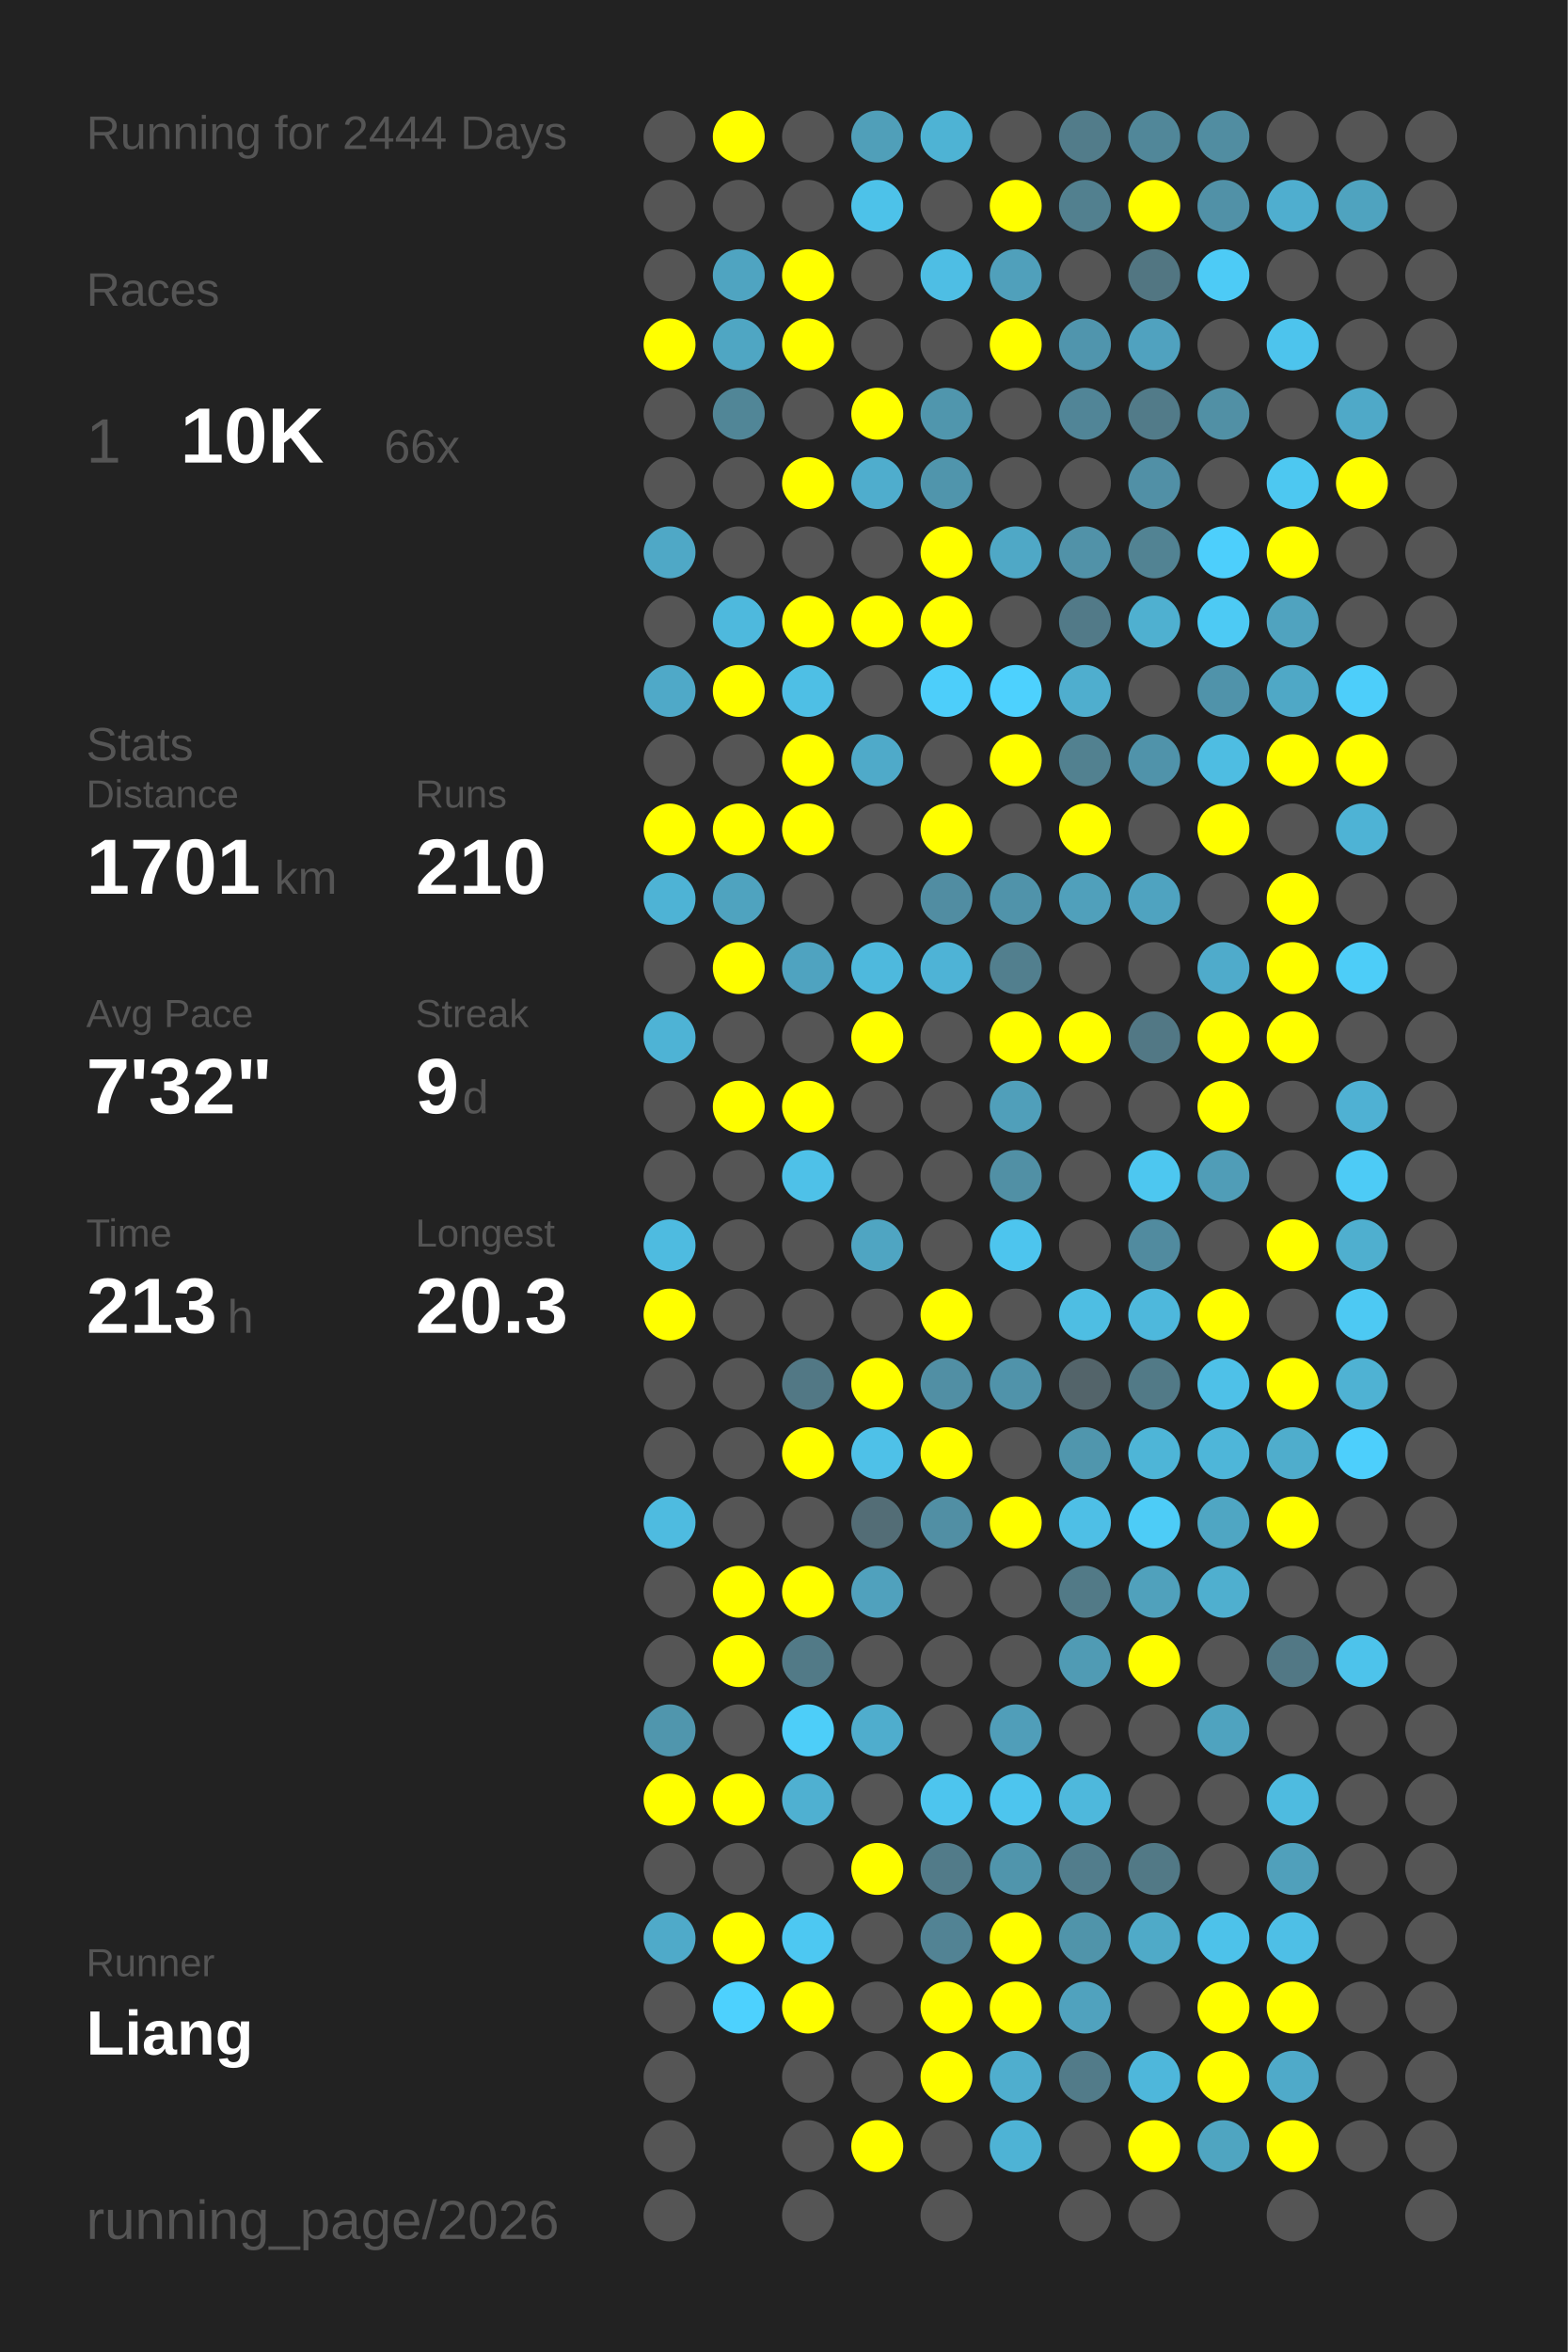
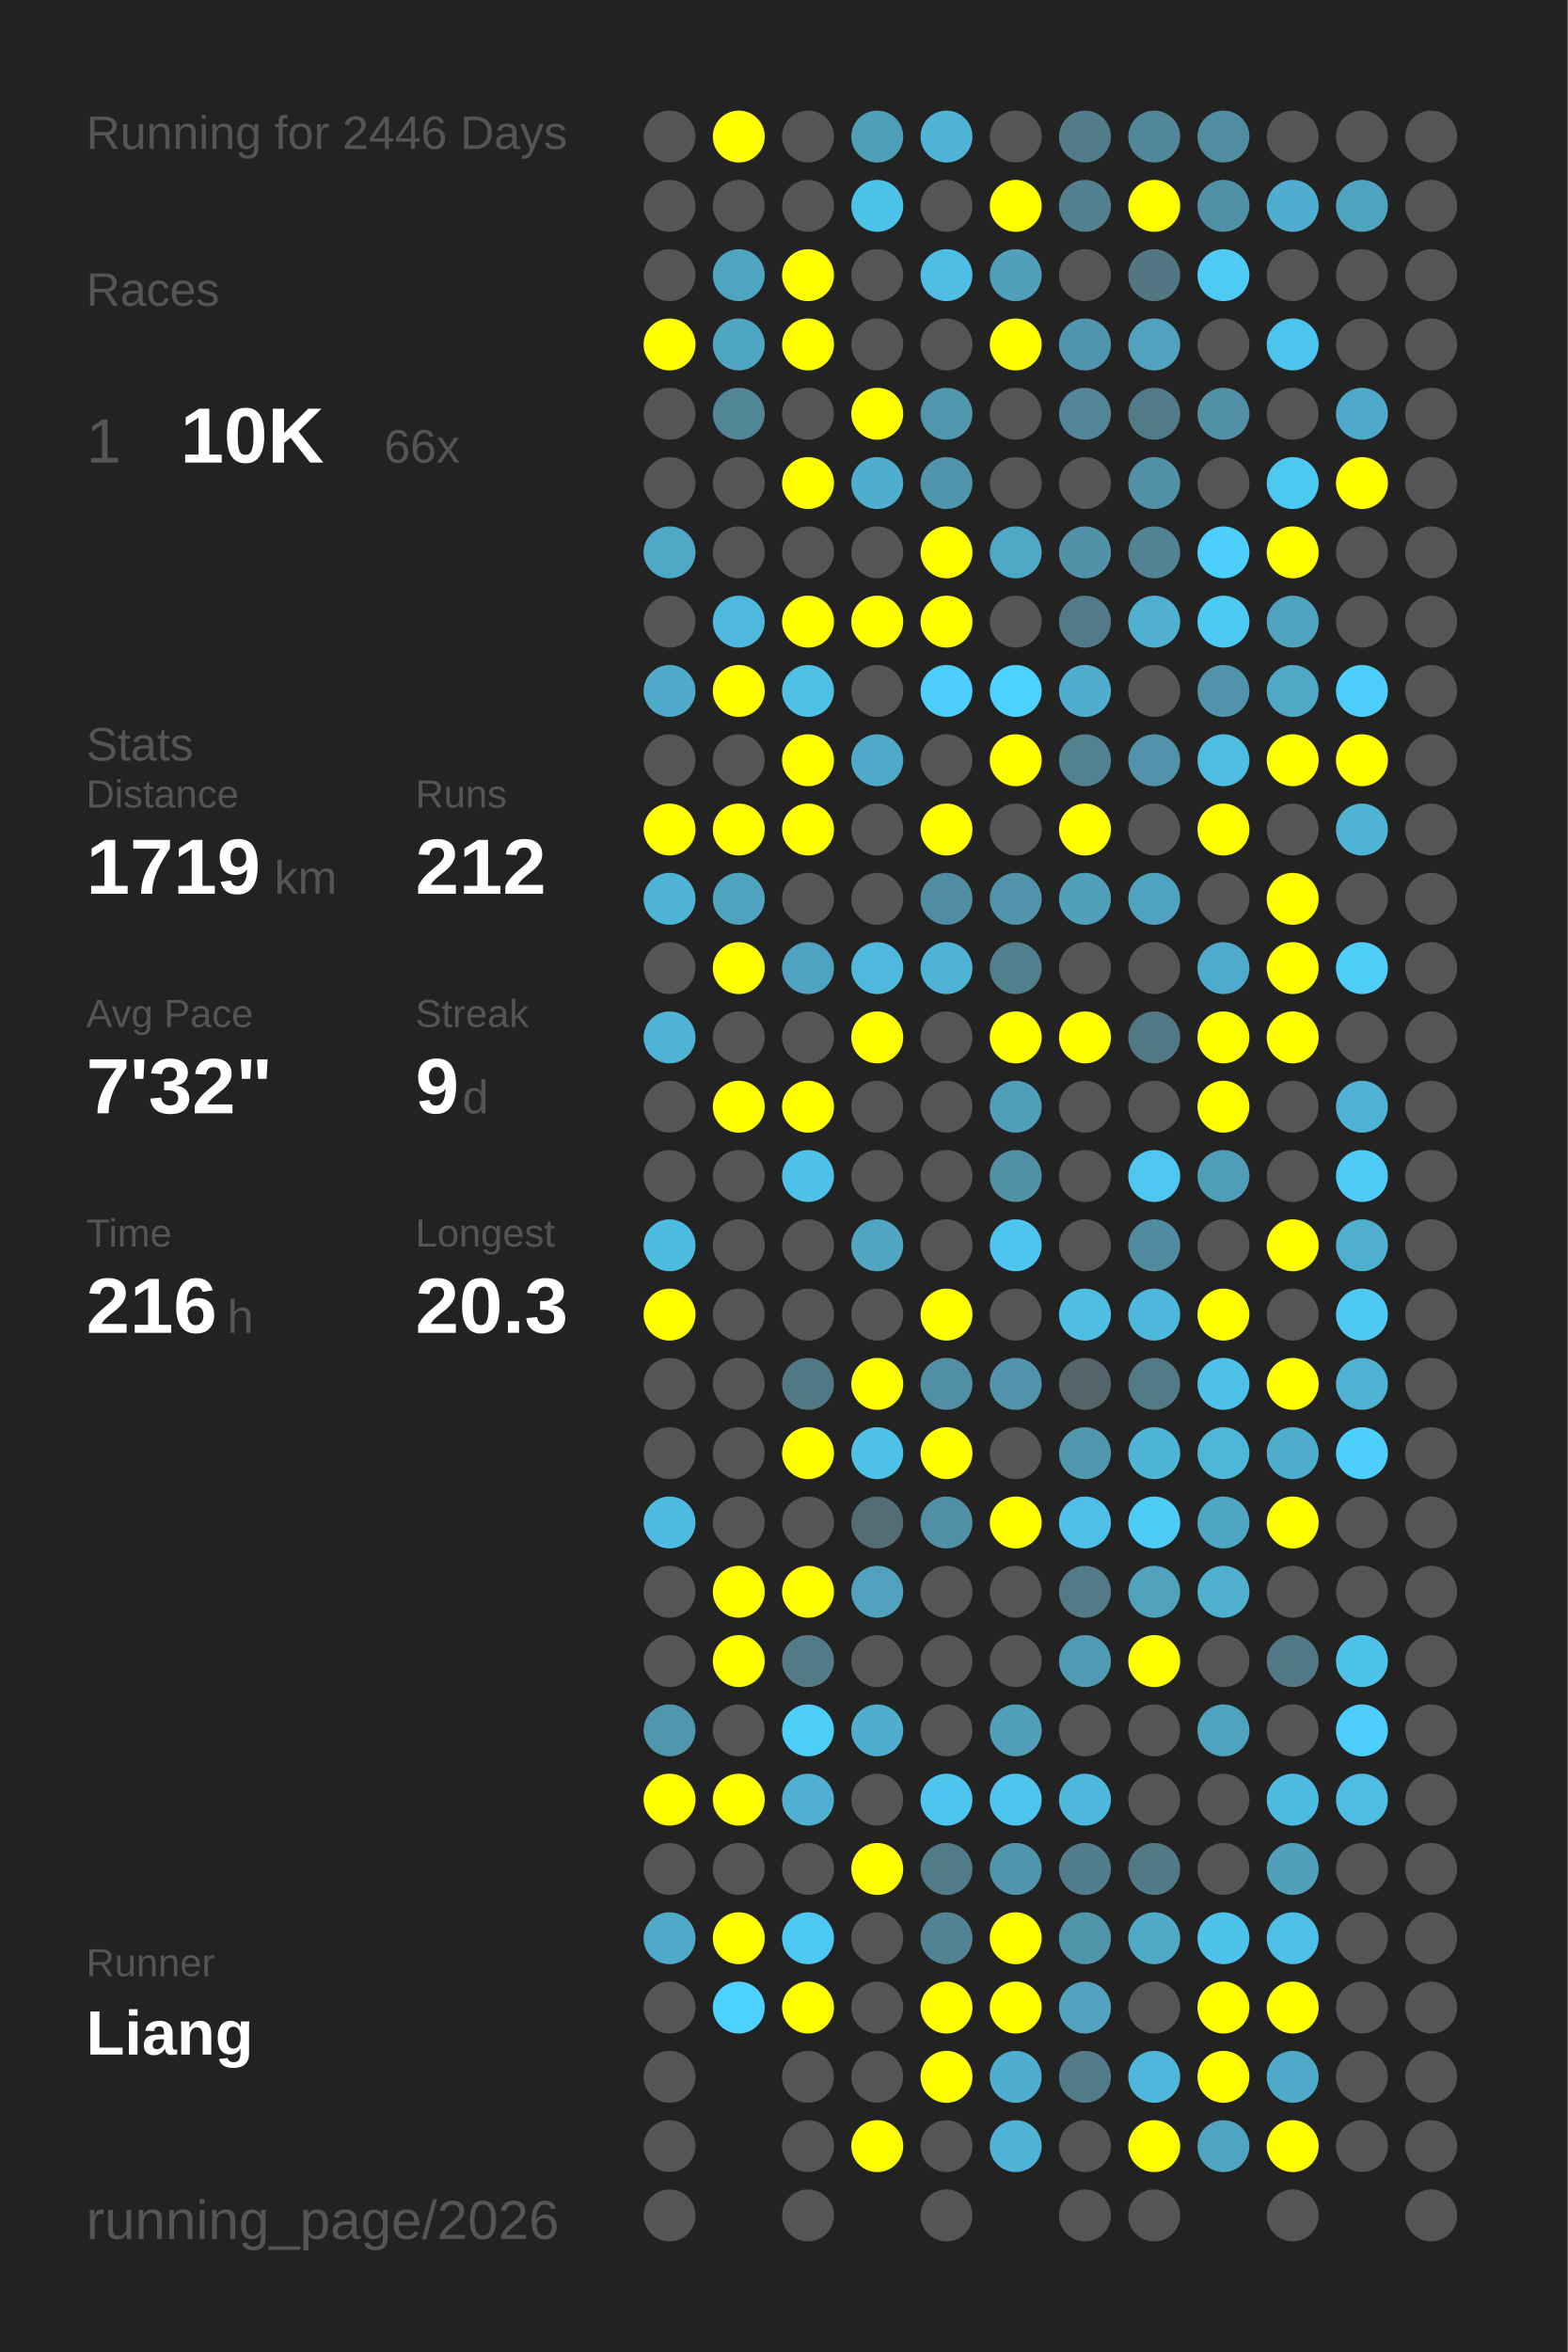
<svg xmlns="http://www.w3.org/2000/svg" baseProfile="full" height="300mm" version="1.1" viewBox="0,0,200,300" width="200mm">
  <defs />
  <rect fill="#222222" height="300" width="200" x="0" y="0" />
-   <text fill="#555555" style="font-size:6px; font-family:Arial;" x="11" y="19">Running for 2444 Days</text>
+   <text fill="#555555" style="font-size:6px; font-family:Arial;" x="11" y="19">Running for 2446 Days</text>
  <text fill="#555555" style="font-size:6px; font-family:Arial;" x="11" y="39">Races</text>
  <text fill="#555555" style="font-size:8px; font-family:Arial;" x="11" y="59">1</text>
  <text fill="#FFFFFF" style="font-size:10px; font-family:Arial; font-weight:bold;" x="23" y="59">10K</text>
  <text fill="#555555" style="font-size:6px; font-family:Arial;" x="49" y="59">66x</text>
  <text fill="#555555" style="font-size:6px; font-family:Arial;" x="11" y="97">Stats</text>
  <text fill="#555555" style="font-size:5px; font-family:Arial;" x="11" y="103">Distance</text>
-   <text fill="#FFFFFF" style="font-size:10px; font-family:Arial; font-weight:bold;" x="11" y="114">1701</text>
+   <text fill="#FFFFFF" style="font-size:10px; font-family:Arial; font-weight:bold;" x="11" y="114">1719</text>
  <text fill="#555555" style="font-size:6px; font-family:Arial;" x="35" y="114">km</text>
  <text fill="#555555" style="font-size:5px; font-family:Arial;" x="53" y="103">Runs</text>
-   <text fill="#FFFFFF" style="font-size:10px; font-family:Arial; font-weight:bold;" x="53" y="114">210</text>
+   <text fill="#FFFFFF" style="font-size:10px; font-family:Arial; font-weight:bold;" x="53" y="114">212</text>
  <text fill="#555555" style="font-size:5px; font-family:Arial;" x="11" y="131">Avg Pace</text>
  <text fill="#FFFFFF" style="font-size:10px; font-family:Arial; font-weight:bold;" x="11" y="142">7'32"</text>
  <text fill="#555555" style="font-size:5px; font-family:Arial;" x="53" y="131">Streak</text>
  <text fill="#FFFFFF" style="font-size:10px; font-family:Arial; font-weight:bold;" x="53" y="142">9</text>
  <text fill="#555555" style="font-size:6px; font-family:Arial;" x="59" y="142">d</text>
  <text fill="#555555" style="font-size:5px; font-family:Arial;" x="11" y="159">Time</text>
-   <text fill="#FFFFFF" style="font-size:10px; font-family:Arial; font-weight:bold;" x="11" y="170">213</text>
+   <text fill="#FFFFFF" style="font-size:10px; font-family:Arial; font-weight:bold;" x="11" y="170">216</text>
  <text fill="#555555" style="font-size:6px; font-family:Arial;" x="29" y="170">h</text>
  <text fill="#555555" style="font-size:5px; font-family:Arial;" x="53" y="159">Longest</text>
  <text fill="#FFFFFF" style="font-size:10px; font-family:Arial; font-weight:bold;" x="53" y="170">20.3</text>
  <text fill="#555555" style="font-size:5px; font-family:Arial;" x="11" y="252.065">Runner</text>
  <text fill="#FFFFFF" style="font-size:8px; font-family:Arial; font-weight:bold;" x="11" y="262.065">Liang</text>
  <text fill="#555555" style="font-size:7px; font-family:Arial;" x="11" y="285.581">running_page/2026</text>
  <circle cx="85.417" cy="17.419" fill="#555555" r="3.312" />
  <circle cx="85.417" cy="26.258" fill="#555555" r="3.312" />
  <circle cx="85.417" cy="35.097" fill="#555555" r="3.312" />
  <circle cx="85.417" cy="43.935" fill="#FFFF00" r="3.312" />
  <circle cx="85.417" cy="52.774" fill="#555555" r="3.312" />
  <circle cx="85.417" cy="61.613" fill="#555555" r="3.312" />
  <circle cx="85.417" cy="70.452" fill="#4fa8c6" r="3.312" />
  <circle cx="85.417" cy="79.29" fill="#555555" r="3.312" />
  <circle cx="85.417" cy="88.129" fill="#4fa9c8" r="3.312" />
  <circle cx="85.417" cy="96.968" fill="#555555" r="3.312" />
  <circle cx="85.417" cy="105.806" fill="#FFFF00" r="3.312" />
  <circle cx="85.417" cy="114.645" fill="#4eb3d5" r="3.312" />
  <circle cx="85.417" cy="123.484" fill="#555555" r="3.312" />
  <circle cx="85.417" cy="132.323" fill="#4eb3d5" r="3.312" />
  <circle cx="85.417" cy="141.161" fill="#555555" r="3.312" />
  <circle cx="85.417" cy="150" fill="#555555" r="3.312" />
  <circle cx="85.417" cy="158.839" fill="#4ebbe0" r="3.312" />
  <circle cx="85.417" cy="167.677" fill="#FFFF00" r="3.312" />
  <circle cx="85.417" cy="176.516" fill="#555555" r="3.312" />
  <circle cx="85.417" cy="185.355" fill="#555555" r="3.312" />
  <circle cx="85.417" cy="194.194" fill="#4ebbe0" r="3.312" />
  <circle cx="85.417" cy="203.032" fill="#555555" r="3.312" />
  <circle cx="85.417" cy="211.871" fill="#555555" r="3.312" />
  <circle cx="85.417" cy="220.71" fill="#5096ad" r="3.312" />
  <circle cx="85.417" cy="229.548" fill="#FFFF00" r="3.312" />
  <circle cx="85.417" cy="238.387" fill="#555555" r="3.312" />
  <circle cx="85.417" cy="247.226" fill="#4faac9" r="3.312" />
  <circle cx="85.417" cy="256.065" fill="#555555" r="3.312" />
  <circle cx="85.417" cy="264.903" fill="#555555" r="3.312" />
  <circle cx="85.417" cy="273.742" fill="#555555" r="3.312" />
  <circle cx="85.417" cy="282.581" fill="#555555" r="3.312" />
  <circle cx="94.25" cy="17.419" fill="#FFFF00" r="3.312" />
  <circle cx="94.25" cy="26.258" fill="#555555" r="3.312" />
  <circle cx="94.25" cy="35.097" fill="#4fa4c1" r="3.312" />
  <circle cx="94.25" cy="43.935" fill="#4fa6c3" r="3.312" />
  <circle cx="94.25" cy="52.774" fill="#518697" r="3.312" />
  <circle cx="94.25" cy="61.613" fill="#555555" r="3.312" />
  <circle cx="94.25" cy="70.452" fill="#555555" r="3.312" />
  <circle cx="94.25" cy="79.29" fill="#4eb9dd" r="3.312" />
  <circle cx="94.25" cy="88.129" fill="#FFFF00" r="3.312" />
  <circle cx="94.25" cy="96.968" fill="#555555" r="3.312" />
  <circle cx="94.25" cy="105.806" fill="#FFFF00" r="3.312" />
  <circle cx="94.25" cy="114.645" fill="#4fa3bf" r="3.312" />
  <circle cx="94.25" cy="123.484" fill="#FFFF00" r="3.312" />
  <circle cx="94.25" cy="132.323" fill="#555555" r="3.312" />
  <circle cx="94.25" cy="141.161" fill="#FFFF00" r="3.312" />
  <circle cx="94.25" cy="150" fill="#555555" r="3.312" />
  <circle cx="94.25" cy="158.839" fill="#555555" r="3.312" />
  <circle cx="94.25" cy="167.677" fill="#555555" r="3.312" />
  <circle cx="94.25" cy="176.516" fill="#555555" r="3.312" />
  <circle cx="94.25" cy="185.355" fill="#555555" r="3.312" />
  <circle cx="94.25" cy="194.194" fill="#555555" r="3.312" />
  <circle cx="94.25" cy="203.032" fill="#FFFF00" r="3.312" />
  <circle cx="94.25" cy="211.871" fill="#FFFF00" r="3.312" />
  <circle cx="94.25" cy="220.71" fill="#555555" r="3.312" />
  <circle cx="94.25" cy="229.548" fill="#FFFF00" r="3.312" />
  <circle cx="94.25" cy="238.387" fill="#555555" r="3.312" />
  <circle cx="94.25" cy="247.226" fill="#FFFF00" r="3.312" />
  <circle cx="94.25" cy="256.065" fill="#4dd1fe" r="3.312" />
  <circle cx="103.083" cy="17.419" fill="#555555" r="3.312" />
  <circle cx="103.083" cy="26.258" fill="#555555" r="3.312" />
  <circle cx="103.083" cy="35.097" fill="#FFFF00" r="3.312" />
  <circle cx="103.083" cy="43.935" fill="#FFFF00" r="3.312" />
  <circle cx="103.083" cy="52.774" fill="#555555" r="3.312" />
  <circle cx="103.083" cy="61.613" fill="#FFFF00" r="3.312" />
  <circle cx="103.083" cy="70.452" fill="#555555" r="3.312" />
  <circle cx="103.083" cy="79.29" fill="#FFFF00" r="3.312" />
  <circle cx="103.083" cy="88.129" fill="#4ebfe5" r="3.312" />
  <circle cx="103.083" cy="96.968" fill="#FFFF00" r="3.312" />
  <circle cx="103.083" cy="105.806" fill="#FFFF00" r="3.312" />
  <circle cx="103.083" cy="114.645" fill="#555555" r="3.312" />
  <circle cx="103.083" cy="123.484" fill="#4fa3c0" r="3.312" />
  <circle cx="103.083" cy="132.323" fill="#555555" r="3.312" />
  <circle cx="103.083" cy="141.161" fill="#FFFF00" r="3.312" />
  <circle cx="103.083" cy="150" fill="#4ec1e8" r="3.312" />
  <circle cx="103.083" cy="158.839" fill="#555555" r="3.312" />
  <circle cx="103.083" cy="167.677" fill="#555555" r="3.312" />
  <circle cx="103.083" cy="176.516" fill="#527885" r="3.312" />
  <circle cx="103.083" cy="185.355" fill="#FFFF00" r="3.312" />
  <circle cx="103.083" cy="194.194" fill="#555555" r="3.312" />
  <circle cx="103.083" cy="203.032" fill="#FFFF00" r="3.312" />
  <circle cx="103.083" cy="211.871" fill="#527a87" r="3.312" />
  <circle cx="103.083" cy="220.71" fill="#4dcef9" r="3.312" />
  <circle cx="103.083" cy="229.548" fill="#4fb0d1" r="3.312" />
  <circle cx="103.083" cy="238.387" fill="#555555" r="3.312" />
  <circle cx="103.083" cy="247.226" fill="#4dc8f2" r="3.312" />
  <circle cx="103.083" cy="256.065" fill="#FFFF00" r="3.312" />
  <circle cx="103.083" cy="264.903" fill="#555555" r="3.312" />
  <circle cx="103.083" cy="273.742" fill="#555555" r="3.312" />
  <circle cx="103.083" cy="282.581" fill="#555555" r="3.312" />
  <circle cx="111.917" cy="17.419" fill="#509fb9" r="3.312" />
  <circle cx="111.917" cy="26.258" fill="#4dc2e9" r="3.312" />
  <circle cx="111.917" cy="35.097" fill="#555555" r="3.312" />
  <circle cx="111.917" cy="43.935" fill="#555555" r="3.312" />
  <circle cx="111.917" cy="52.774" fill="#FFFF00" r="3.312" />
  <circle cx="111.917" cy="61.613" fill="#4fadcd" r="3.312" />
  <circle cx="111.917" cy="70.452" fill="#555555" r="3.312" />
  <circle cx="111.917" cy="79.29" fill="#FFFF00" r="3.312" />
  <circle cx="111.917" cy="88.129" fill="#555555" r="3.312" />
  <circle cx="111.917" cy="96.968" fill="#4faac9" r="3.312" />
  <circle cx="111.917" cy="105.806" fill="#555555" r="3.312" />
  <circle cx="111.917" cy="114.645" fill="#555555" r="3.312" />
  <circle cx="111.917" cy="123.484" fill="#4eb9dd" r="3.312" />
  <circle cx="111.917" cy="132.323" fill="#FFFF00" r="3.312" />
  <circle cx="111.917" cy="141.161" fill="#555555" r="3.312" />
  <circle cx="111.917" cy="150" fill="#555555" r="3.312" />
  <circle cx="111.917" cy="158.839" fill="#4fa5c2" r="3.312" />
  <circle cx="111.917" cy="167.677" fill="#555555" r="3.312" />
  <circle cx="111.917" cy="176.516" fill="#FFFF00" r="3.312" />
  <circle cx="111.917" cy="185.355" fill="#4ec1e8" r="3.312" />
  <circle cx="111.917" cy="194.194" fill="#536d76" r="3.312" />
  <circle cx="111.917" cy="203.032" fill="#50a1bd" r="3.312" />
  <circle cx="111.917" cy="211.871" fill="#555555" r="3.312" />
  <circle cx="111.917" cy="220.71" fill="#4fadcd" r="3.312" />
  <circle cx="111.917" cy="229.548" fill="#555555" r="3.312" />
  <circle cx="111.917" cy="238.387" fill="#FFFF00" r="3.312" />
  <circle cx="111.917" cy="247.226" fill="#555555" r="3.312" />
  <circle cx="111.917" cy="256.065" fill="#555555" r="3.312" />
  <circle cx="111.917" cy="264.903" fill="#555555" r="3.312" />
  <circle cx="111.917" cy="273.742" fill="#FFFF00" r="3.312" />
  <circle cx="120.75" cy="17.419" fill="#4eb3d4" r="3.312" />
  <circle cx="120.75" cy="26.258" fill="#555555" r="3.312" />
  <circle cx="120.75" cy="35.097" fill="#4ebee4" r="3.312" />
  <circle cx="120.75" cy="43.935" fill="#555555" r="3.312" />
  <circle cx="120.75" cy="52.774" fill="#5096ad" r="3.312" />
  <circle cx="120.75" cy="61.613" fill="#5095ac" r="3.312" />
  <circle cx="120.75" cy="70.452" fill="#FFFF00" r="3.312" />
  <circle cx="120.75" cy="79.29" fill="#FFFF00" r="3.312" />
  <circle cx="120.75" cy="88.129" fill="#4dcefa" r="3.312" />
  <circle cx="120.75" cy="96.968" fill="#555555" r="3.312" />
  <circle cx="120.75" cy="105.806" fill="#FFFF00" r="3.312" />
  <circle cx="120.75" cy="114.645" fill="#518da2" r="3.312" />
  <circle cx="120.75" cy="123.484" fill="#4eb3d6" r="3.312" />
  <circle cx="120.75" cy="132.323" fill="#555555" r="3.312" />
  <circle cx="120.75" cy="141.161" fill="#555555" r="3.312" />
  <circle cx="120.75" cy="150" fill="#555555" r="3.312" />
  <circle cx="120.75" cy="158.839" fill="#555555" r="3.312" />
  <circle cx="120.75" cy="167.677" fill="#FFFF00" r="3.312" />
  <circle cx="120.75" cy="176.516" fill="#518fa4" r="3.312" />
  <circle cx="120.75" cy="185.355" fill="#FFFF00" r="3.312" />
  <circle cx="120.75" cy="194.194" fill="#518fa4" r="3.312" />
  <circle cx="120.75" cy="203.032" fill="#555555" r="3.312" />
  <circle cx="120.75" cy="211.871" fill="#555555" r="3.312" />
  <circle cx="120.75" cy="220.71" fill="#555555" r="3.312" />
  <circle cx="120.75" cy="229.548" fill="#4dc5ee" r="3.312" />
  <circle cx="120.75" cy="238.387" fill="#527b89" r="3.312" />
  <circle cx="120.75" cy="247.226" fill="#528394" r="3.312" />
  <circle cx="120.75" cy="256.065" fill="#FFFF00" r="3.312" />
  <circle cx="120.75" cy="264.903" fill="#FFFF00" r="3.312" />
  <circle cx="120.75" cy="273.742" fill="#555555" r="3.312" />
  <circle cx="120.75" cy="282.581" fill="#555555" r="3.312" />
  <circle cx="129.583" cy="17.419" fill="#555555" r="3.312" />
  <circle cx="129.583" cy="26.258" fill="#FFFF00" r="3.312" />
  <circle cx="129.583" cy="35.097" fill="#50a0bb" r="3.312" />
  <circle cx="129.583" cy="43.935" fill="#FFFF00" r="3.312" />
  <circle cx="129.583" cy="52.774" fill="#555555" r="3.312" />
  <circle cx="129.583" cy="61.613" fill="#555555" r="3.312" />
  <circle cx="129.583" cy="70.452" fill="#4fa8c6" r="3.312" />
  <circle cx="129.583" cy="79.29" fill="#555555" r="3.312" />
  <circle cx="129.583" cy="88.129" fill="#4dd1fe" r="3.312" />
  <circle cx="129.583" cy="96.968" fill="#FFFF00" r="3.312" />
  <circle cx="129.583" cy="105.806" fill="#555555" r="3.312" />
  <circle cx="129.583" cy="114.645" fill="#5093aa" r="3.312" />
  <circle cx="129.583" cy="123.484" fill="#527f8e" r="3.312" />
  <circle cx="129.583" cy="132.323" fill="#FFFF00" r="3.312" />
  <circle cx="129.583" cy="141.161" fill="#509fba" r="3.312" />
  <circle cx="129.583" cy="150" fill="#5190a5" r="3.312" />
  <circle cx="129.583" cy="158.839" fill="#4dc5ee" r="3.312" />
  <circle cx="129.583" cy="167.677" fill="#555555" r="3.312" />
  <circle cx="129.583" cy="176.516" fill="#5093aa" r="3.312" />
  <circle cx="129.583" cy="185.355" fill="#555555" r="3.312" />
  <circle cx="129.583" cy="194.194" fill="#FFFF00" r="3.312" />
  <circle cx="129.583" cy="203.032" fill="#555555" r="3.312" />
  <circle cx="129.583" cy="211.871" fill="#555555" r="3.312" />
  <circle cx="129.583" cy="220.71" fill="#509eb9" r="3.312" />
  <circle cx="129.583" cy="229.548" fill="#4dc5ee" r="3.312" />
  <circle cx="129.583" cy="238.387" fill="#5095ac" r="3.312" />
  <circle cx="129.583" cy="247.226" fill="#FFFF00" r="3.312" />
  <circle cx="129.583" cy="256.065" fill="#FFFF00" r="3.312" />
  <circle cx="129.583" cy="264.903" fill="#4faece" r="3.312" />
  <circle cx="129.583" cy="273.742" fill="#4eb3d5" r="3.312" />
  <circle cx="138.417" cy="17.419" fill="#527c8a" r="3.312" />
  <circle cx="138.417" cy="26.258" fill="#52808f" r="3.312" />
  <circle cx="138.417" cy="35.097" fill="#555555" r="3.312" />
  <circle cx="138.417" cy="43.935" fill="#5095ad" r="3.312" />
  <circle cx="138.417" cy="52.774" fill="#518597" r="3.312" />
  <circle cx="138.417" cy="61.613" fill="#555555" r="3.312" />
  <circle cx="138.417" cy="70.452" fill="#5192a8" r="3.312" />
  <circle cx="138.417" cy="79.29" fill="#527a88" r="3.312" />
  <circle cx="138.417" cy="88.129" fill="#4faece" r="3.312" />
  <circle cx="138.417" cy="96.968" fill="#528190" r="3.312" />
  <circle cx="138.417" cy="105.806" fill="#FFFF00" r="3.312" />
  <circle cx="138.417" cy="114.645" fill="#50a0bb" r="3.312" />
  <circle cx="138.417" cy="123.484" fill="#555555" r="3.312" />
  <circle cx="138.417" cy="132.323" fill="#FFFF00" r="3.312" />
  <circle cx="138.417" cy="141.161" fill="#555555" r="3.312" />
  <circle cx="138.417" cy="150" fill="#555555" r="3.312" />
  <circle cx="138.417" cy="158.839" fill="#555555" r="3.312" />
  <circle cx="138.417" cy="167.677" fill="#4ebee3" r="3.312" />
  <circle cx="138.417" cy="176.516" fill="#53646a" r="3.312" />
  <circle cx="138.417" cy="185.355" fill="#5096ad" r="3.312" />
  <circle cx="138.417" cy="194.194" fill="#4ebfe6" r="3.312" />
  <circle cx="138.417" cy="203.032" fill="#527a87" r="3.312" />
  <circle cx="138.417" cy="211.871" fill="#509bb4" r="3.312" />
  <circle cx="138.417" cy="220.71" fill="#555555" r="3.312" />
  <circle cx="138.417" cy="229.548" fill="#4eb8dc" r="3.312" />
  <circle cx="138.417" cy="238.387" fill="#527d8c" r="3.312" />
  <circle cx="138.417" cy="247.226" fill="#5094aa" r="3.312" />
  <circle cx="138.417" cy="256.065" fill="#50a2be" r="3.312" />
  <circle cx="138.417" cy="264.903" fill="#527b89" r="3.312" />
  <circle cx="138.417" cy="273.742" fill="#555555" r="3.312" />
  <circle cx="138.417" cy="282.581" fill="#555555" r="3.312" />
  <circle cx="147.25" cy="17.419" fill="#518799" r="3.312" />
  <circle cx="147.25" cy="26.258" fill="#FFFF00" r="3.312" />
  <circle cx="147.25" cy="35.097" fill="#527682" r="3.312" />
  <circle cx="147.25" cy="43.935" fill="#50a2bf" r="3.312" />
  <circle cx="147.25" cy="52.774" fill="#527b89" r="3.312" />
  <circle cx="147.25" cy="61.613" fill="#5190a6" r="3.312" />
  <circle cx="147.25" cy="70.452" fill="#528393" r="3.312" />
  <circle cx="147.25" cy="79.29" fill="#4fb0d0" r="3.312" />
  <circle cx="147.25" cy="88.129" fill="#555555" r="3.312" />
  <circle cx="147.25" cy="96.968" fill="#5093aa" r="3.312" />
  <circle cx="147.25" cy="105.806" fill="#555555" r="3.312" />
  <circle cx="147.25" cy="114.645" fill="#4fa3c0" r="3.312" />
  <circle cx="147.25" cy="123.484" fill="#555555" r="3.312" />
  <circle cx="147.25" cy="132.323" fill="#527885" r="3.312" />
  <circle cx="147.25" cy="141.161" fill="#555555" r="3.312" />
  <circle cx="147.25" cy="150" fill="#4dc7f0" r="3.312" />
  <circle cx="147.25" cy="158.839" fill="#518b9f" r="3.312" />
  <circle cx="147.25" cy="167.677" fill="#4eb8dc" r="3.312" />
  <circle cx="147.25" cy="176.516" fill="#527a87" r="3.312" />
  <circle cx="147.25" cy="185.355" fill="#4eb5d7" r="3.312" />
  <circle cx="147.25" cy="194.194" fill="#4dccf7" r="3.312" />
  <circle cx="147.25" cy="203.032" fill="#50a1bc" r="3.312" />
  <circle cx="147.25" cy="211.871" fill="#FFFF00" r="3.312" />
  <circle cx="147.25" cy="220.71" fill="#555555" r="3.312" />
  <circle cx="147.25" cy="229.548" fill="#555555" r="3.312" />
  <circle cx="147.25" cy="238.387" fill="#527986" r="3.312" />
  <circle cx="147.25" cy="247.226" fill="#4faac8" r="3.312" />
  <circle cx="147.25" cy="256.065" fill="#555555" r="3.312" />
  <circle cx="147.25" cy="264.903" fill="#4eb7db" r="3.312" />
  <circle cx="147.25" cy="273.742" fill="#FFFF00" r="3.312" />
  <circle cx="147.25" cy="282.581" fill="#555555" r="3.312" />
  <circle cx="156.083" cy="17.419" fill="#518da1" r="3.312" />
  <circle cx="156.083" cy="26.258" fill="#5191a7" r="3.312" />
  <circle cx="156.083" cy="35.097" fill="#4dcbf6" r="3.312" />
  <circle cx="156.083" cy="43.935" fill="#555555" r="3.312" />
  <circle cx="156.083" cy="52.774" fill="#5190a5" r="3.312" />
  <circle cx="156.083" cy="61.613" fill="#555555" r="3.312" />
  <circle cx="156.083" cy="70.452" fill="#4dcffc" r="3.312" />
  <circle cx="156.083" cy="79.29" fill="#4dcaf4" r="3.312" />
  <circle cx="156.083" cy="88.129" fill="#5093aa" r="3.312" />
  <circle cx="156.083" cy="96.968" fill="#4ebde2" r="3.312" />
  <circle cx="156.083" cy="105.806" fill="#FFFF00" r="3.312" />
  <circle cx="156.083" cy="114.645" fill="#555555" r="3.312" />
  <circle cx="156.083" cy="123.484" fill="#4fabcb" r="3.312" />
  <circle cx="156.083" cy="132.323" fill="#FFFF00" r="3.312" />
  <circle cx="156.083" cy="141.161" fill="#FFFF00" r="3.312" />
  <circle cx="156.083" cy="150" fill="#509db7" r="3.312" />
  <circle cx="156.083" cy="158.839" fill="#555555" r="3.312" />
  <circle cx="156.083" cy="167.677" fill="#FFFF00" r="3.312" />
  <circle cx="156.083" cy="176.516" fill="#4ec1e8" r="3.312" />
  <circle cx="156.083" cy="185.355" fill="#4eb6d9" r="3.312" />
  <circle cx="156.083" cy="194.194" fill="#4fa6c3" r="3.312" />
  <circle cx="156.083" cy="203.032" fill="#4fafcf" r="3.312" />
  <circle cx="156.083" cy="211.871" fill="#555555" r="3.312" />
  <circle cx="156.083" cy="220.71" fill="#4fa3bf" r="3.312" />
  <circle cx="156.083" cy="229.548" fill="#555555" r="3.312" />
  <circle cx="156.083" cy="238.387" fill="#555555" r="3.312" />
  <circle cx="156.083" cy="247.226" fill="#4dc2ea" r="3.312" />
  <circle cx="156.083" cy="256.065" fill="#FFFF00" r="3.312" />
  <circle cx="156.083" cy="264.903" fill="#FFFF00" r="3.312" />
  <circle cx="156.083" cy="273.742" fill="#4fa5c1" r="3.312" />
  <circle cx="164.917" cy="17.419" fill="#555555" r="3.312" />
  <circle cx="164.917" cy="26.258" fill="#4faecf" r="3.312" />
  <circle cx="164.917" cy="35.097" fill="#555555" r="3.312" />
  <circle cx="164.917" cy="43.935" fill="#4dc4ed" r="3.312" />
  <circle cx="164.917" cy="52.774" fill="#555555" r="3.312" />
  <circle cx="164.917" cy="61.613" fill="#4dc8f1" r="3.312" />
  <circle cx="164.917" cy="70.452" fill="#FFFF00" r="3.312" />
  <circle cx="164.917" cy="79.29" fill="#50a3bf" r="3.312" />
  <circle cx="164.917" cy="88.129" fill="#4fa8c6" r="3.312" />
  <circle cx="164.917" cy="96.968" fill="#FFFF00" r="3.312" />
  <circle cx="164.917" cy="105.806" fill="#555555" r="3.312" />
  <circle cx="164.917" cy="114.645" fill="#FFFF00" r="3.312" />
  <circle cx="164.917" cy="123.484" fill="#FFFF00" r="3.312" />
  <circle cx="164.917" cy="132.323" fill="#FFFF00" r="3.312" />
  <circle cx="164.917" cy="141.161" fill="#555555" r="3.312" />
  <circle cx="164.917" cy="150" fill="#555555" r="3.312" />
  <circle cx="164.917" cy="158.839" fill="#FFFF00" r="3.312" />
  <circle cx="164.917" cy="167.677" fill="#555555" r="3.312" />
  <circle cx="164.917" cy="176.516" fill="#FFFF00" r="3.312" />
  <circle cx="164.917" cy="185.355" fill="#4fadcc" r="3.312" />
  <circle cx="164.917" cy="194.194" fill="#FFFF00" r="3.312" />
  <circle cx="164.917" cy="203.032" fill="#555555" r="3.312" />
  <circle cx="164.917" cy="211.871" fill="#527885" r="3.312" />
  <circle cx="164.917" cy="220.71" fill="#555555" r="3.312" />
  <circle cx="164.917" cy="229.548" fill="#4ebbe0" r="3.312" />
  <circle cx="164.917" cy="238.387" fill="#50a0bb" r="3.312" />
  <circle cx="164.917" cy="247.226" fill="#4ebfe6" r="3.312" />
  <circle cx="164.917" cy="256.065" fill="#FFFF00" r="3.312" />
  <circle cx="164.917" cy="264.903" fill="#4faac9" r="3.312" />
  <circle cx="164.917" cy="273.742" fill="#FFFF00" r="3.312" />
  <circle cx="164.917" cy="282.581" fill="#555555" r="3.312" />
  <circle cx="173.75" cy="17.419" fill="#555555" r="3.312" />
  <circle cx="173.75" cy="26.258" fill="#4fa3bf" r="3.312" />
  <circle cx="173.75" cy="35.097" fill="#555555" r="3.312" />
  <circle cx="173.75" cy="43.935" fill="#555555" r="3.312" />
  <circle cx="173.75" cy="52.774" fill="#4fa9c8" r="3.312" />
  <circle cx="173.75" cy="61.613" fill="#FFFF00" r="3.312" />
  <circle cx="173.75" cy="70.452" fill="#555555" r="3.312" />
  <circle cx="173.75" cy="79.29" fill="#555555" r="3.312" />
  <circle cx="173.75" cy="88.129" fill="#4dcefa" r="3.312" />
  <circle cx="173.75" cy="96.968" fill="#FFFF00" r="3.312" />
  <circle cx="173.75" cy="105.806" fill="#4eb3d5" r="3.312" />
  <circle cx="173.75" cy="114.645" fill="#555555" r="3.312" />
  <circle cx="173.75" cy="123.484" fill="#4dcdf8" r="3.312" />
  <circle cx="173.75" cy="132.323" fill="#555555" r="3.312" />
  <circle cx="173.75" cy="141.161" fill="#4fb1d3" r="3.312" />
  <circle cx="173.75" cy="150" fill="#4dcbf6" r="3.312" />
  <circle cx="173.75" cy="158.839" fill="#4fafcf" r="3.312" />
  <circle cx="173.75" cy="167.677" fill="#4dc9f3" r="3.312" />
  <circle cx="173.75" cy="176.516" fill="#4fb2d3" r="3.312" />
  <circle cx="173.75" cy="185.355" fill="#4dcffc" r="3.312" />
  <circle cx="173.75" cy="194.194" fill="#555555" r="3.312" />
  <circle cx="173.75" cy="203.032" fill="#555555" r="3.312" />
  <circle cx="173.75" cy="211.871" fill="#4dc3eb" r="3.312" />
-   <circle cx="173.75" cy="220.71" fill="#555555" r="3.312" />
-   <circle cx="173.75" cy="229.548" fill="#555555" r="3.312" />
+   <circle cx="173.75" cy="220.71" fill="#4dcefa" r="3.312" />
+   <circle cx="173.75" cy="229.548" fill="#4ebde3" r="3.312" />
  <circle cx="173.75" cy="238.387" fill="#555555" r="3.312" />
  <circle cx="173.75" cy="247.226" fill="#555555" r="3.312" />
  <circle cx="173.75" cy="256.065" fill="#555555" r="3.312" />
  <circle cx="173.75" cy="264.903" fill="#555555" r="3.312" />
  <circle cx="173.75" cy="273.742" fill="#555555" r="3.312" />
  <circle cx="182.583" cy="17.419" fill="#555555" r="3.312" />
  <circle cx="182.583" cy="26.258" fill="#555555" r="3.312" />
  <circle cx="182.583" cy="35.097" fill="#555555" r="3.312" />
  <circle cx="182.583" cy="43.935" fill="#555555" r="3.312" />
  <circle cx="182.583" cy="52.774" fill="#555555" r="3.312" />
  <circle cx="182.583" cy="61.613" fill="#555555" r="3.312" />
  <circle cx="182.583" cy="70.452" fill="#555555" r="3.312" />
  <circle cx="182.583" cy="79.29" fill="#555555" r="3.312" />
  <circle cx="182.583" cy="88.129" fill="#555555" r="3.312" />
  <circle cx="182.583" cy="96.968" fill="#555555" r="3.312" />
  <circle cx="182.583" cy="105.806" fill="#555555" r="3.312" />
  <circle cx="182.583" cy="114.645" fill="#555555" r="3.312" />
  <circle cx="182.583" cy="123.484" fill="#555555" r="3.312" />
  <circle cx="182.583" cy="132.323" fill="#555555" r="3.312" />
  <circle cx="182.583" cy="141.161" fill="#555555" r="3.312" />
  <circle cx="182.583" cy="150" fill="#555555" r="3.312" />
  <circle cx="182.583" cy="158.839" fill="#555555" r="3.312" />
  <circle cx="182.583" cy="167.677" fill="#555555" r="3.312" />
  <circle cx="182.583" cy="176.516" fill="#555555" r="3.312" />
  <circle cx="182.583" cy="185.355" fill="#555555" r="3.312" />
  <circle cx="182.583" cy="194.194" fill="#555555" r="3.312" />
  <circle cx="182.583" cy="203.032" fill="#555555" r="3.312" />
  <circle cx="182.583" cy="211.871" fill="#555555" r="3.312" />
  <circle cx="182.583" cy="220.71" fill="#555555" r="3.312" />
  <circle cx="182.583" cy="229.548" fill="#555555" r="3.312" />
  <circle cx="182.583" cy="238.387" fill="#555555" r="3.312" />
  <circle cx="182.583" cy="247.226" fill="#555555" r="3.312" />
  <circle cx="182.583" cy="256.065" fill="#555555" r="3.312" />
  <circle cx="182.583" cy="264.903" fill="#555555" r="3.312" />
  <circle cx="182.583" cy="273.742" fill="#555555" r="3.312" />
  <circle cx="182.583" cy="282.581" fill="#555555" r="3.312" />
</svg>
